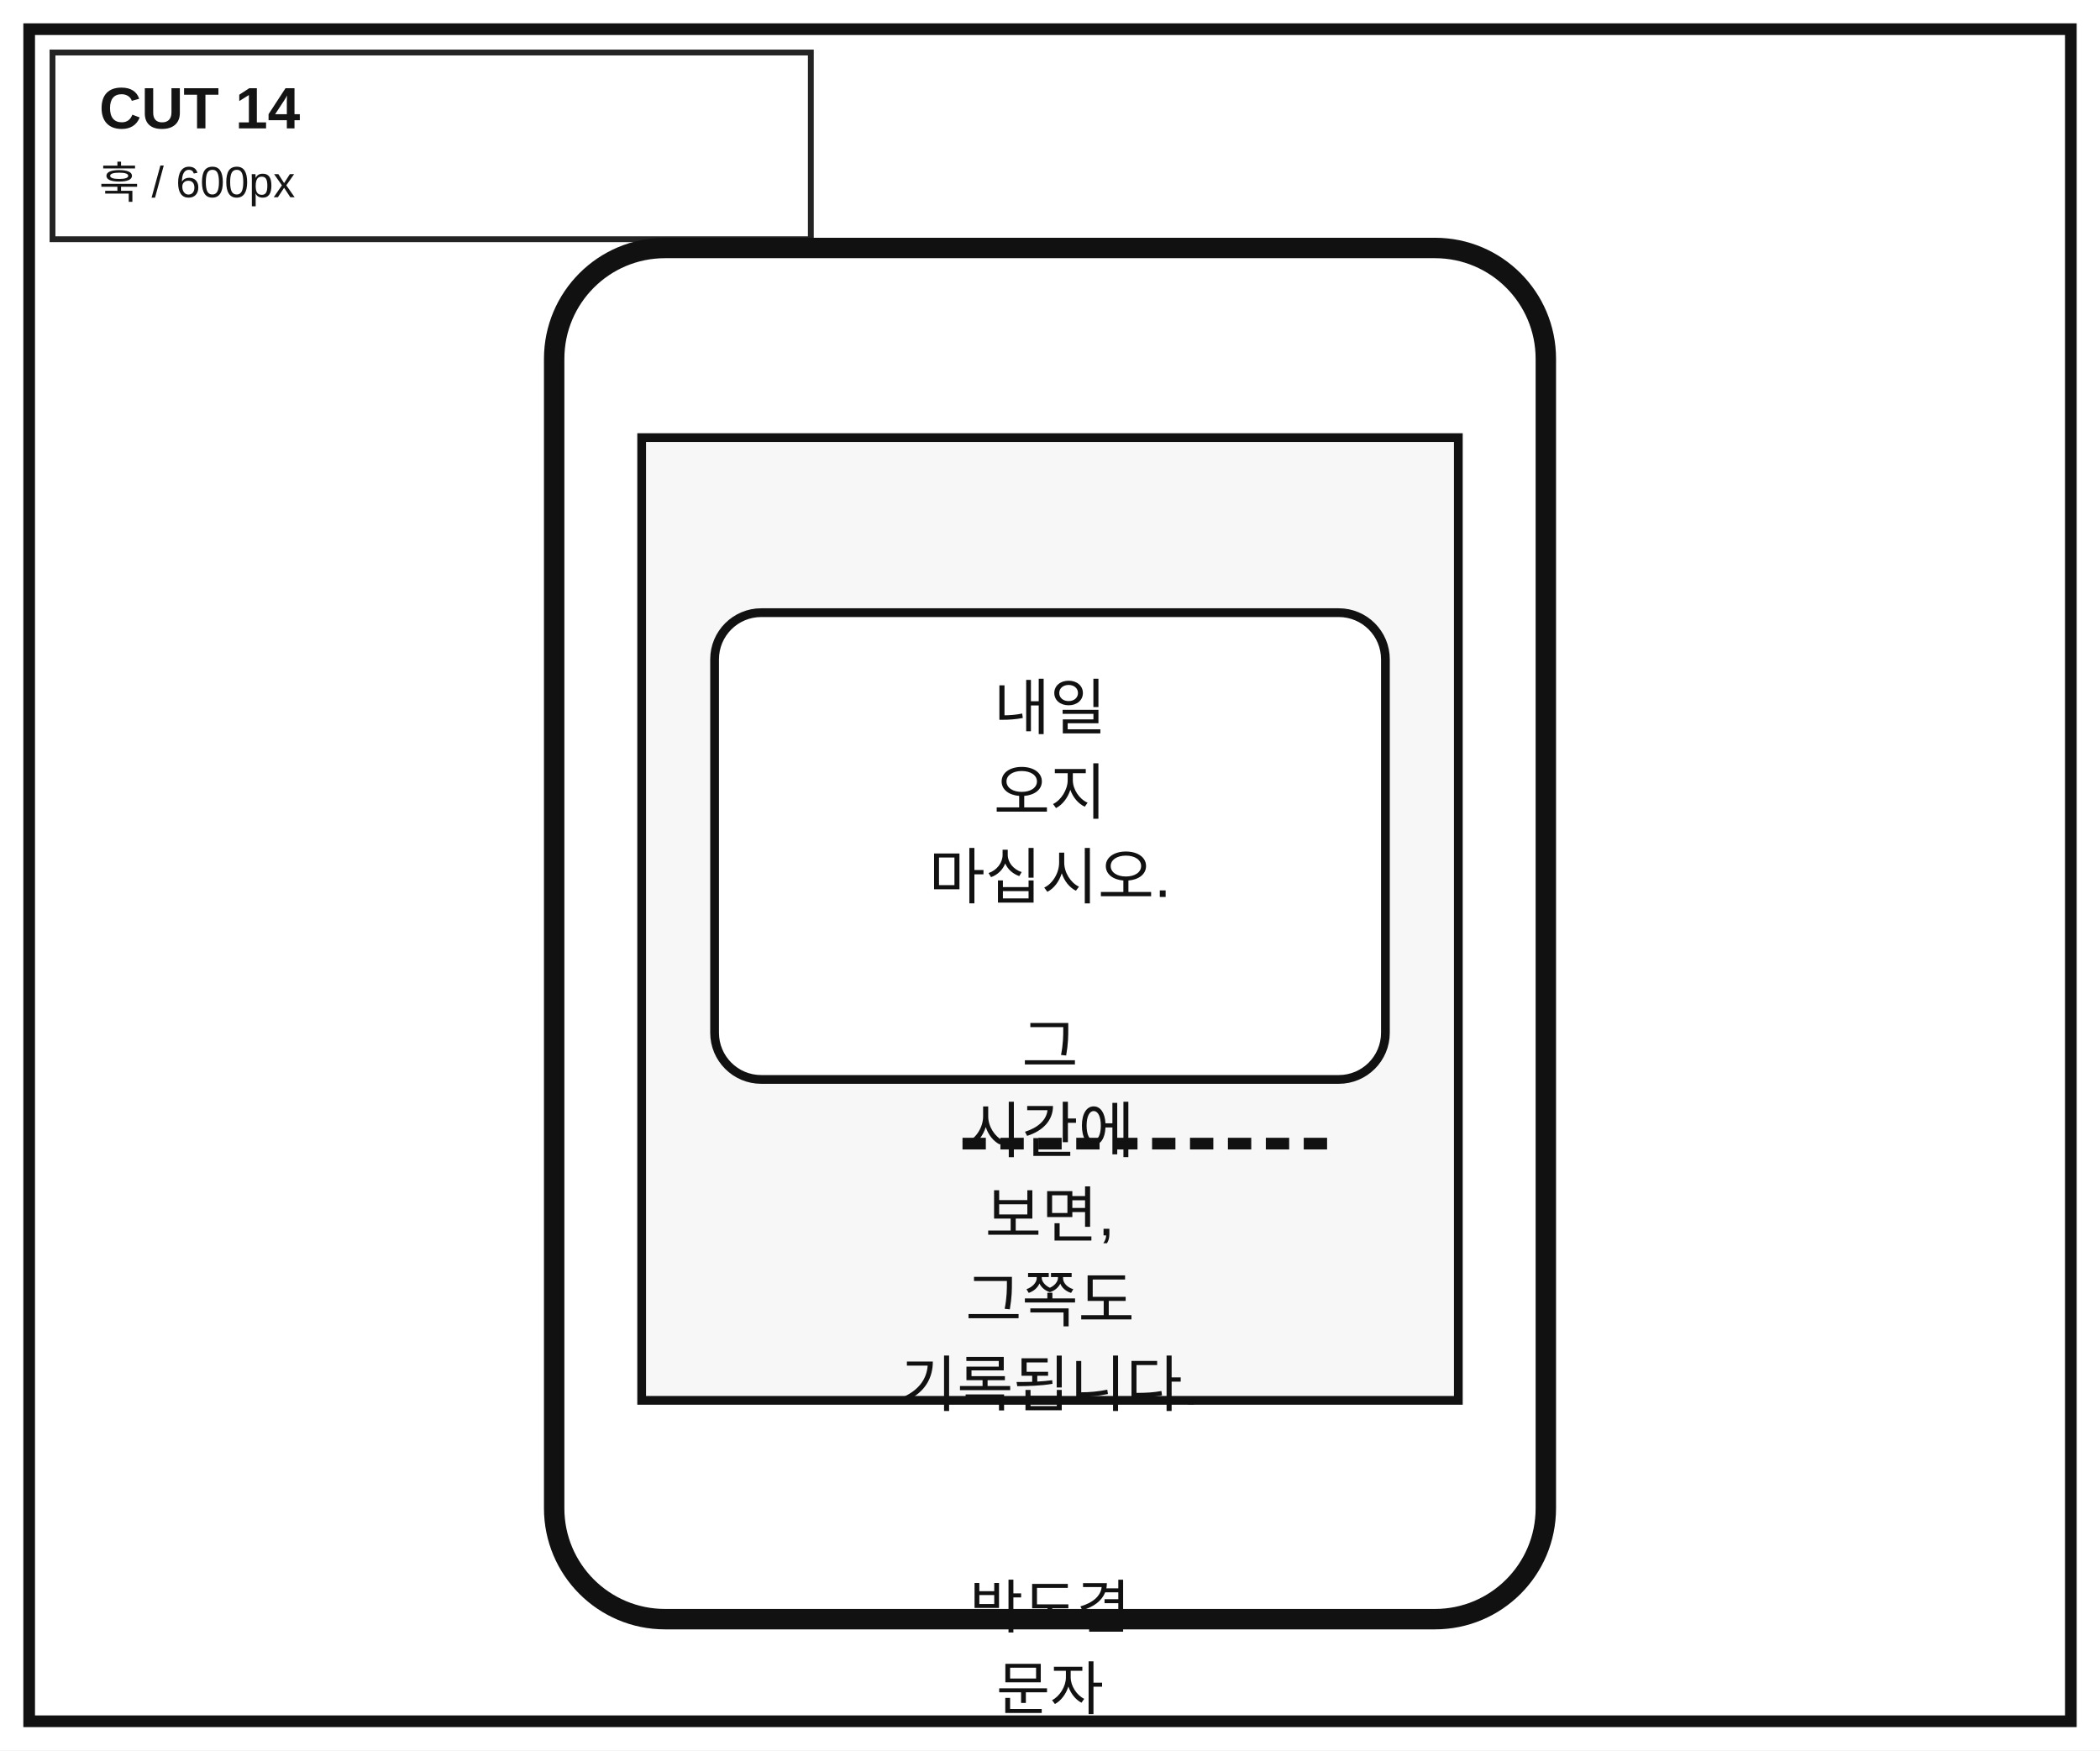
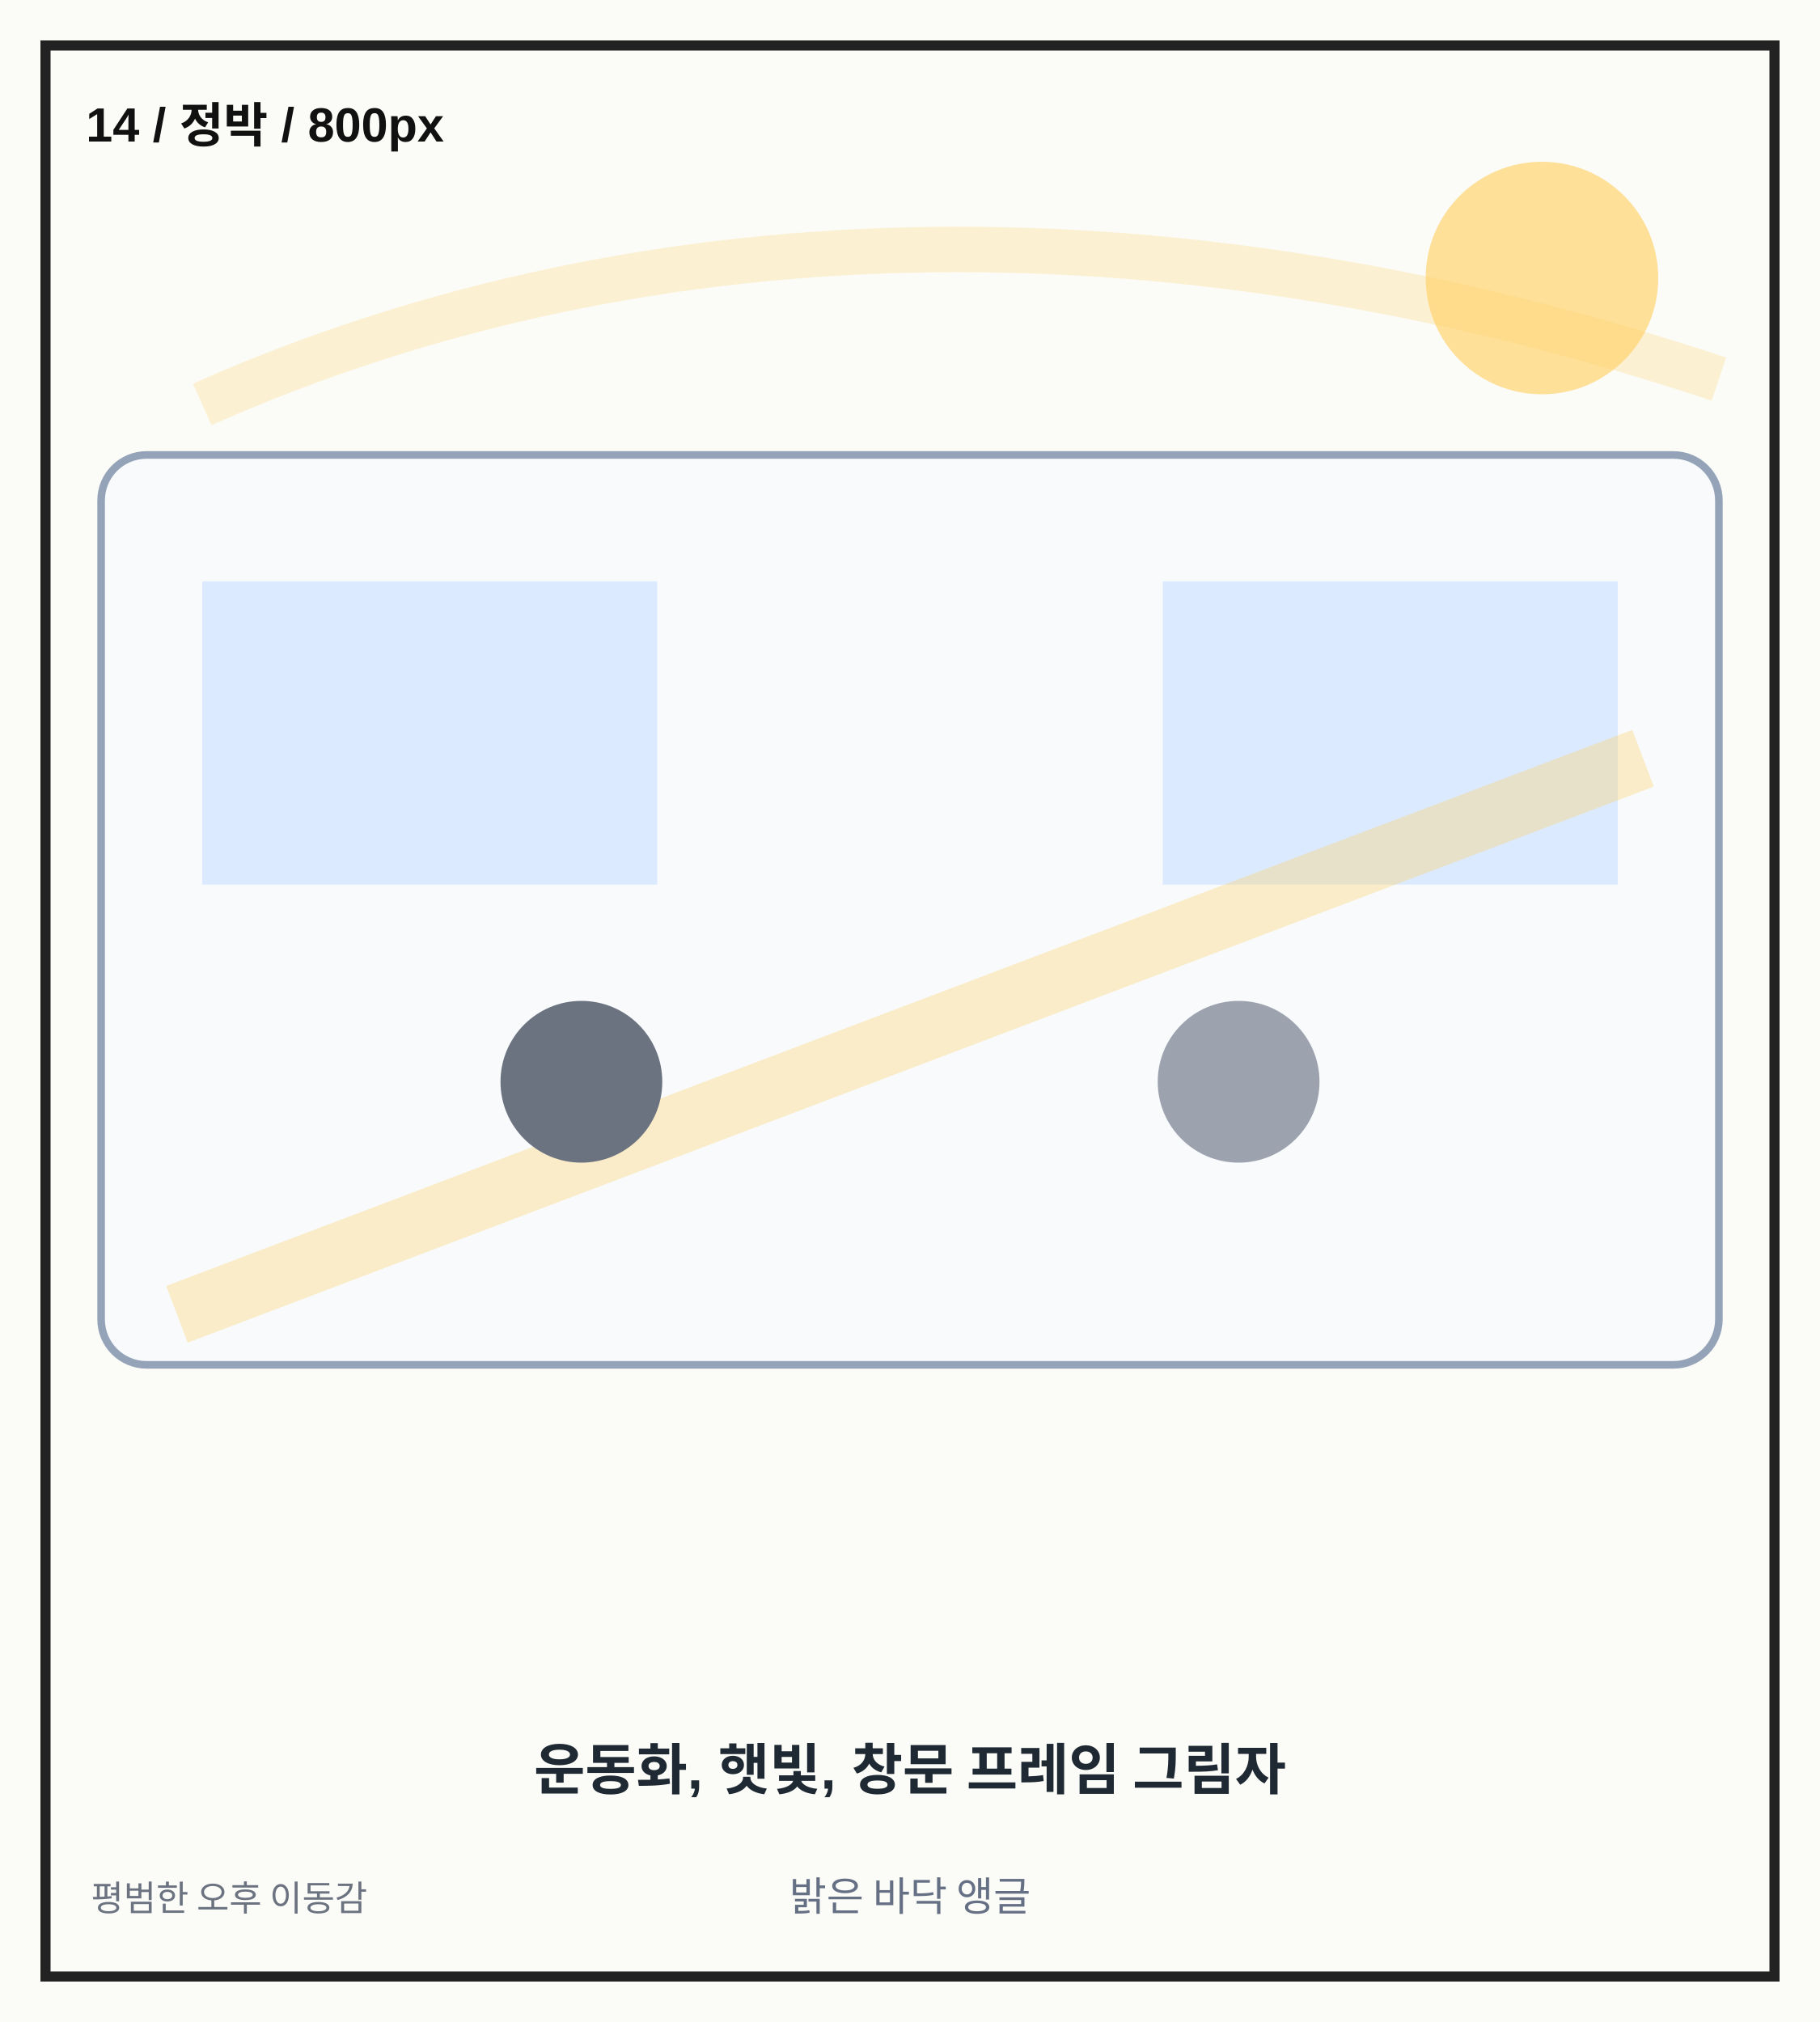
- <svg xmlns="http://www.w3.org/2000/svg" width="720" height="600" viewBox="0 0 720 600">
-   <rect width="720" height="600" fill="#fff" />
-   <rect x="10" y="10" width="700" height="580" fill="none" stroke="#111" stroke-width="4" />
-   <g opacity="0.92">
-     <rect x="18" y="18" width="260" height="64" fill="#fff" stroke="#111" stroke-width="2" />
-     <text x="34" y="44" font-size="20" font-weight="700" font-family="Arial, 'Malgun Gothic', sans-serif">CUT 14</text>
-     <text x="34" y="68" font-size="15" font-family="Arial, 'Malgun Gothic', sans-serif">훅 / 600px</text>
-   </g>
-   <rect x="190" y="85" width="340" height="470" rx="38" fill="#fff" stroke="#111" stroke-width="7" />
-   <rect x="220" y="150" width="280" height="330" fill="#f7f7f7" stroke="#111" stroke-width="3" />
-   <rect x="245" y="210" width="230" height="160" rx="16" fill="#fff" stroke="#111" stroke-width="3" />
-   <text x="360" y="250" font-size="21" text-anchor="middle" fill="#111" font-family="Arial, 'Malgun Gothic', sans-serif">내일</text>
-   <text x="360" y="279" font-size="21" text-anchor="middle" fill="#111" font-family="Arial, 'Malgun Gothic', sans-serif">오지</text>
-   <text x="360" y="308" font-size="21" text-anchor="middle" fill="#111" font-family="Arial, 'Malgun Gothic', sans-serif">마십시오.</text>
-   <text x="360" y="337" font-size="21" text-anchor="middle" fill="#111" font-family="Arial, 'Malgun Gothic', sans-serif" />
-   <text x="360" y="366" font-size="21" text-anchor="middle" fill="#111" font-family="Arial, 'Malgun Gothic', sans-serif">그</text>
-   <text x="360" y="395" font-size="21" text-anchor="middle" fill="#111" font-family="Arial, 'Malgun Gothic', sans-serif">시간에</text>
-   <text x="360" y="424" font-size="21" text-anchor="middle" fill="#111" font-family="Arial, 'Malgun Gothic', sans-serif">보면,</text>
-   <text x="360" y="453" font-size="21" text-anchor="middle" fill="#111" font-family="Arial, 'Malgun Gothic', sans-serif">그쪽도</text>
-   <text x="360" y="482" font-size="21" text-anchor="middle" fill="#111" font-family="Arial, 'Malgun Gothic', sans-serif">기록됩니다.</text>
-   <line x1="330" y1="392" x2="455" y2="392" stroke="#111" stroke-width="4" stroke-dasharray="8 5" />
-   <text x="360" y="558" font-size="20" text-anchor="middle" fill="#111" font-family="Arial, 'Malgun Gothic', sans-serif">박도겸</text>
-   <text x="360" y="586" font-size="20" text-anchor="middle" fill="#111" font-family="Arial, 'Malgun Gothic', sans-serif">문자</text>
+ <svg xmlns="http://www.w3.org/2000/svg" width="720" height="800" viewBox="0 0 720 800">
+   <rect x="0" y="0" width="720" height="800" fill="#fbfbf7" />
+   <rect x="18" y="18" width="684" height="764" fill="none" stroke="#222" stroke-width="4" />
+   <text x="34" y="56" font-size="19" font-weight="700" fill="#111" font-family="Arial, 'Malgun Gothic', sans-serif">14 / 정박 / 800px</text>
+   <text x="360" y="708" font-size="22" text-anchor="middle" fill="#1f2933" font-family="Arial, 'Malgun Gothic', sans-serif" font-weight="700">운동화, 햇빛, 창문 프레임 그림자</text>
+   <text x="360" y="756" font-size="16" text-anchor="middle" fill="#667085" font-family="Arial, 'Malgun Gothic', sans-serif">밝은 바닥 앵글</text>
+   <text x="36" y="756" font-size="14" text-anchor="start" fill="#6b7280" font-family="Arial, 'Malgun Gothic', sans-serif">평범한 오후 이동감</text>
+   <circle cx="610" cy="110" r="46" fill="#ffd166" opacity=".65" />
+   <path d="M80 160 C260 80 470 80 680 150" stroke="#ffd166" stroke-width="18" opacity=".25" fill="none" />
+   <rect x="40" y="180" width="640" height="360" rx="18" fill="#f8fafc" stroke="#94a3b8" stroke-width="3" />
+   <rect x="80" y="230" width="180" height="120" fill="#dbeafe" />
+   <rect x="460" y="230" width="180" height="120" fill="#dbeafe" />
+   <path d="M70 520 L650 300" stroke="#ffd166" stroke-width="24" opacity=".35" />
+   <circle cx="230" cy="428" r="32" fill="#6b7280" />
+   <circle cx="490" cy="428" r="32" fill="#9ca3af" />
</svg>
